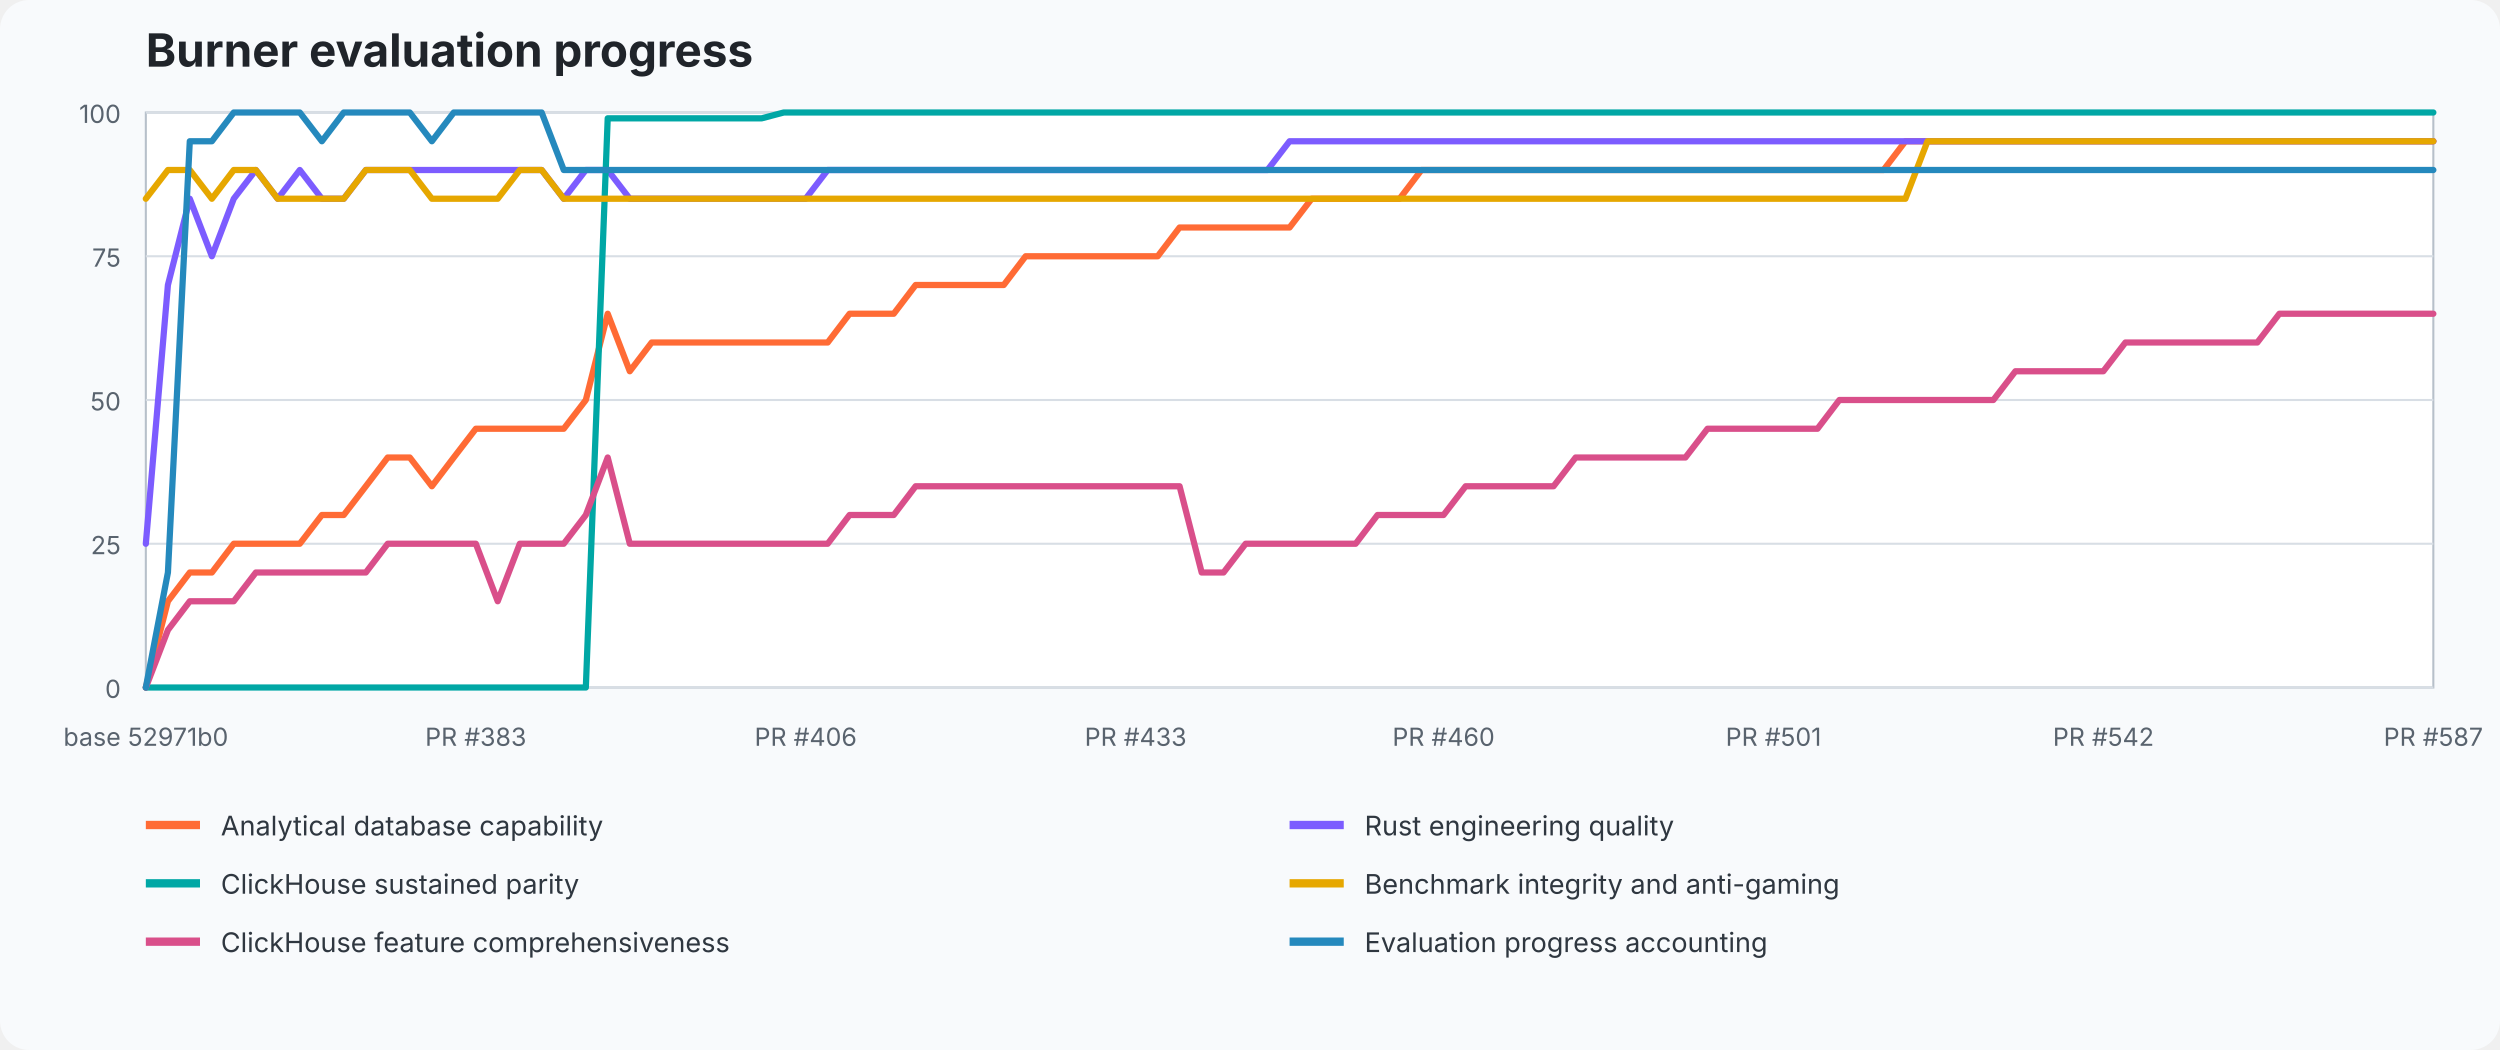
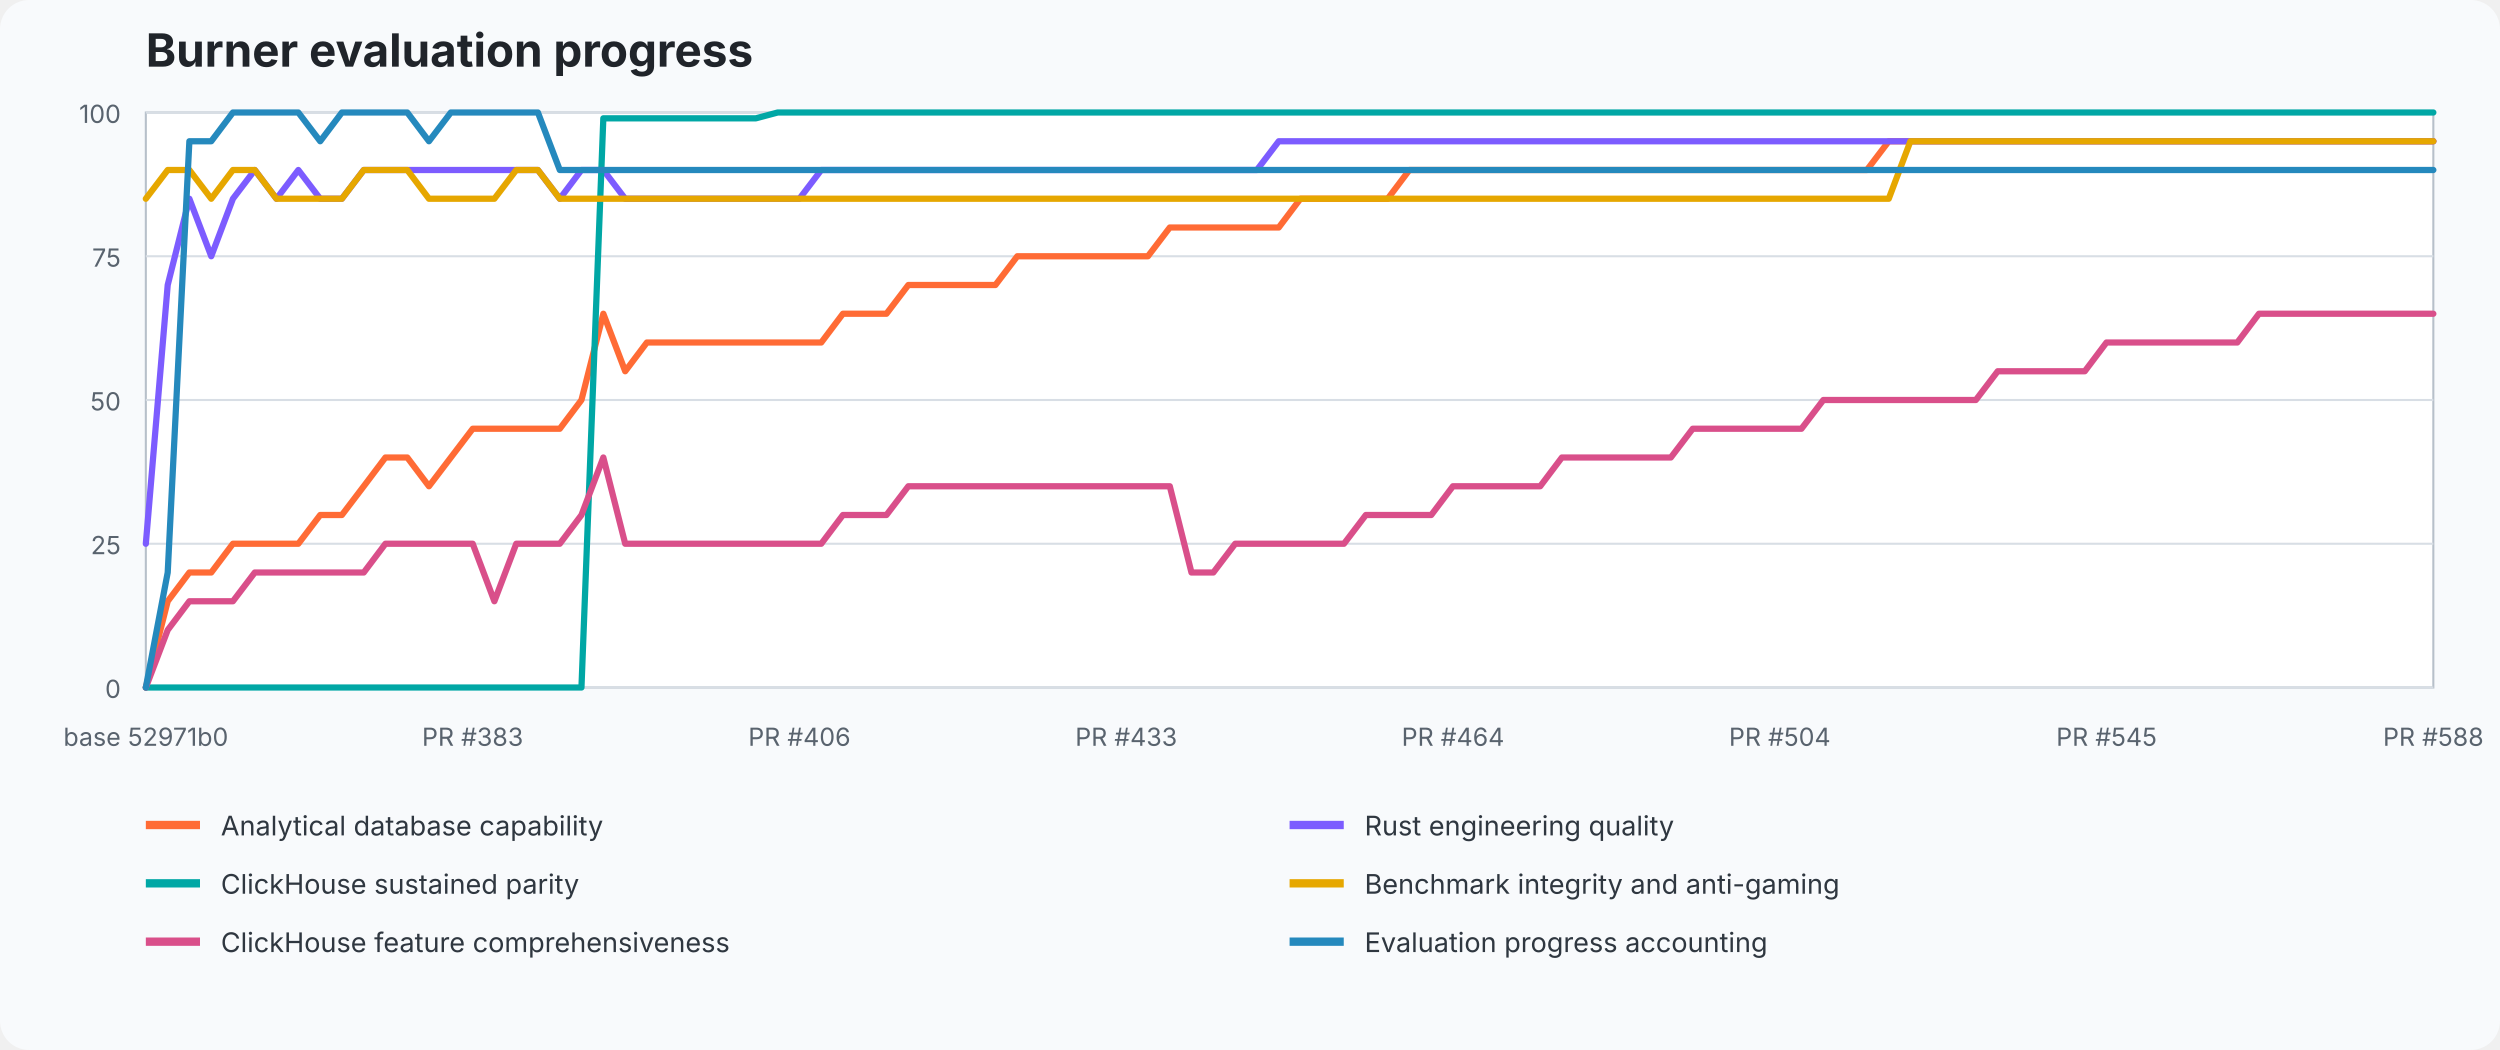
<svg xmlns="http://www.w3.org/2000/svg" width="1200" height="504" viewBox="0 0 1200 504" role="img" aria-labelledby="title desc">
  <style>text{font-family:ui-sans-serif,system-ui,-apple-system,BlinkMacSystemFont,"Segoe UI",sans-serif}.title{font-size:22px;font-weight:700;fill:#20242a}.axis{font-size:12px;fill:#59636e}.legend{font-size:13px;fill:#2f3740}.grid{stroke:#d8dee5;stroke-width:1}.plot{fill:#fff;stroke:#b7c0ca}</style>
  <rect width="100%" height="100%" fill="#f8fafc" rx="14" />
  <text x="70" y="32" class="title">Burner evaluation progress</text>
  <rect x="70" y="54" width="1098" height="276" class="plot" />
  <line x1="70" y1="330" x2="1168" y2="330" class="grid" />
  <text x="58" y="335" text-anchor="end" class="axis">0</text>
  <line x1="70" y1="261" x2="1168" y2="261" class="grid" />
  <text x="58" y="266" text-anchor="end" class="axis">25</text>
  <line x1="70" y1="192" x2="1168" y2="192" class="grid" />
  <text x="58" y="197" text-anchor="end" class="axis">50</text>
  <line x1="70" y1="123" x2="1168" y2="123" class="grid" />
  <text x="58" y="128" text-anchor="end" class="axis">75</text>
  <line x1="70" y1="54" x2="1168" y2="54" class="grid" />
  <text x="58" y="59" text-anchor="end" class="axis">100</text>
-   <polyline points="70.0,330.0 80.6,288.6 91.1,274.8 101.7,274.8 112.2,261.0 122.8,261.0 133.3,261.0 143.9,261.0 154.5,247.2 165.0,247.2 175.6,233.4 186.1,219.6 196.7,219.6 207.3,233.4 217.8,219.6 228.4,205.8 238.9,205.8 249.5,205.8 260.0,205.8 270.6,205.8 281.2,192.0 291.7,150.6 302.3,178.2 312.8,164.4 323.4,164.4 333.9,164.4 344.5,164.4 355.1,164.4 365.6,164.4 376.2,164.4 386.7,164.4 397.3,164.4 407.8,150.6 418.4,150.6 429.0,150.6 439.5,136.8 450.1,136.8 460.6,136.8 471.2,136.8 481.8,136.8 492.3,123.0 502.9,123.0 513.4,123.0 524.0,123.0 534.5,123.0 545.1,123.0 555.7,123.0 566.2,109.2 576.8,109.2 587.3,109.2 597.9,109.2 608.4,109.2 619.0,109.2 629.6,95.4 640.1,95.4 650.7,95.4 661.2,95.4 671.8,95.4 682.3,81.6 692.9,81.6 703.5,81.6 714.0,81.6 724.6,81.6 735.1,81.6 745.7,81.6 756.3,81.6 766.8,81.6 777.4,81.6 787.9,81.6 798.5,81.6 809.0,81.6 819.6,81.6 830.2,81.6 840.7,81.6 851.3,81.6 861.8,81.6 872.4,81.6 882.9,81.6 893.5,81.6 904.1,81.6 914.6,67.8 925.2,67.8 935.7,67.8 946.3,67.8 956.8,67.8 967.4,67.8 978.0,67.8 988.5,67.8 999.1,67.8 1009.6,67.8 1020.2,67.8 1030.8,67.8 1041.3,67.8 1051.9,67.8 1062.4,67.8 1073.0,67.8 1083.5,67.8 1094.1,67.8 1104.7,67.8 1115.2,67.8 1125.8,67.8 1136.3,67.8 1146.9,67.8 1157.4,67.8 1168.0,67.8" fill="none" stroke="#ff6b35" stroke-width="3" stroke-linejoin="round" stroke-linecap="round" />
-   <polyline points="70.0,261.0 80.6,136.8 91.1,95.4 101.7,123.0 112.2,95.4 122.8,81.6 133.3,95.4 143.9,81.6 154.5,95.4 165.0,95.4 175.6,81.6 186.1,81.6 196.7,81.6 207.3,81.6 217.8,81.6 228.4,81.6 238.9,81.6 249.5,81.6 260.0,81.6 270.6,95.4 281.2,81.6 291.7,81.6 302.3,95.4 312.8,95.4 323.4,95.4 333.9,95.4 344.5,95.4 355.1,95.4 365.6,95.4 376.2,95.4 386.7,95.4 397.3,81.6 407.8,81.6 418.4,81.6 429.0,81.6 439.5,81.6 450.1,81.6 460.6,81.6 471.2,81.6 481.8,81.6 492.3,81.6 502.9,81.6 513.4,81.6 524.0,81.6 534.5,81.6 545.1,81.6 555.7,81.6 566.2,81.6 576.8,81.6 587.3,81.6 597.9,81.6 608.4,81.6 619.0,67.8 629.6,67.8 640.1,67.8 650.7,67.8 661.2,67.8 671.8,67.8 682.3,67.8 692.9,67.8 703.5,67.8 714.0,67.8 724.6,67.8 735.1,67.8 745.7,67.8 756.3,67.8 766.8,67.8 777.4,67.8 787.9,67.8 798.5,67.8 809.0,67.8 819.6,67.8 830.2,67.8 840.7,67.8 851.3,67.8 861.8,67.8 872.4,67.8 882.9,67.8 893.5,67.8 904.1,67.8 914.6,67.8 925.2,67.8 935.7,67.8 946.3,67.8 956.8,67.8 967.4,67.8 978.0,67.8 988.5,67.8 999.1,67.8 1009.6,67.8 1020.2,67.8 1030.8,67.8 1041.3,67.8 1051.9,67.8 1062.4,67.8 1073.0,67.8 1083.5,67.8 1094.1,67.8 1104.7,67.8 1115.2,67.8 1125.8,67.8 1136.3,67.8 1146.9,67.8 1157.4,67.8 1168.0,67.8" fill="none" stroke="#7c5cff" stroke-width="3" stroke-linejoin="round" stroke-linecap="round" />
-   <polyline points="70.0,330.0 80.6,330.0 91.1,330.0 101.7,330.0 112.2,330.0 122.8,330.0 133.3,330.0 143.9,330.0 154.5,330.0 165.0,330.0 175.6,330.0 186.1,330.0 196.7,330.0 207.3,330.0 217.8,330.0 228.4,330.0 238.9,330.0 249.5,330.0 260.0,330.0 270.6,330.0 281.2,330.0 291.7,56.8 302.3,56.8 312.8,56.8 323.4,56.8 333.9,56.8 344.5,56.8 355.1,56.8 365.6,56.8 376.2,54.0 386.7,54.0 397.3,54.0 407.8,54.0 418.4,54.0 429.0,54.0 439.5,54.0 450.1,54.0 460.6,54.0 471.2,54.0 481.8,54.0 492.3,54.0 502.9,54.0 513.4,54.0 524.0,54.0 534.5,54.0 545.1,54.0 555.7,54.0 566.2,54.0 576.8,54.0 587.3,54.0 597.9,54.0 608.4,54.0 619.0,54.0 629.6,54.0 640.1,54.0 650.7,54.0 661.2,54.0 671.8,54.0 682.3,54.0 692.9,54.0 703.5,54.0 714.0,54.0 724.6,54.0 735.1,54.0 745.7,54.0 756.3,54.0 766.8,54.0 777.4,54.0 787.9,54.0 798.5,54.0 809.0,54.0 819.6,54.0 830.2,54.0 840.7,54.0 851.3,54.0 861.8,54.0 872.4,54.0 882.9,54.0 893.5,54.0 904.1,54.0 914.6,54.0 925.2,54.0 935.7,54.0 946.3,54.0 956.8,54.0 967.4,54.0 978.0,54.0 988.5,54.0 999.1,54.0 1009.6,54.0 1020.2,54.0 1030.8,54.0 1041.3,54.0 1051.9,54.0 1062.4,54.0 1073.0,54.0 1083.5,54.0 1094.1,54.0 1104.7,54.0 1115.2,54.0 1125.8,54.0 1136.3,54.0 1146.9,54.0 1157.4,54.0 1168.0,54.0" fill="none" stroke="#00a7a5" stroke-width="3" stroke-linejoin="round" stroke-linecap="round" />
-   <polyline points="70.0,95.4 80.6,81.6 91.1,81.6 101.7,95.4 112.2,81.6 122.8,81.6 133.3,95.4 143.9,95.4 154.5,95.4 165.0,95.4 175.6,81.6 186.1,81.6 196.7,81.6 207.3,95.4 217.8,95.4 228.4,95.4 238.9,95.4 249.5,81.6 260.0,81.6 270.6,95.4 281.2,95.4 291.7,95.4 302.3,95.4 312.8,95.4 323.4,95.4 333.9,95.4 344.5,95.4 355.1,95.4 365.6,95.4 376.2,95.4 386.7,95.4 397.3,95.4 407.8,95.4 418.4,95.4 429.0,95.4 439.5,95.4 450.1,95.4 460.6,95.4 471.2,95.4 481.8,95.4 492.3,95.4 502.9,95.4 513.4,95.4 524.0,95.4 534.5,95.4 545.1,95.4 555.7,95.4 566.2,95.4 576.8,95.4 587.3,95.4 597.9,95.4 608.4,95.4 619.0,95.4 629.6,95.4 640.1,95.4 650.7,95.4 661.2,95.4 671.8,95.4 682.3,95.4 692.9,95.4 703.5,95.4 714.0,95.4 724.6,95.4 735.1,95.4 745.7,95.4 756.3,95.4 766.8,95.4 777.4,95.4 787.9,95.4 798.5,95.4 809.0,95.4 819.6,95.4 830.2,95.4 840.7,95.4 851.3,95.4 861.8,95.4 872.4,95.4 882.9,95.4 893.5,95.4 904.1,95.4 914.6,95.4 925.2,67.8 935.7,67.8 946.3,67.8 956.8,67.8 967.4,67.8 978.0,67.8 988.5,67.8 999.1,67.8 1009.6,67.8 1020.2,67.8 1030.8,67.8 1041.3,67.8 1051.9,67.8 1062.4,67.8 1073.0,67.8 1083.5,67.8 1094.1,67.8 1104.7,67.8 1115.2,67.8 1125.8,67.8 1136.3,67.8 1146.9,67.8 1157.4,67.8 1168.0,67.8" fill="none" stroke="#e6a700" stroke-width="3" stroke-linejoin="round" stroke-linecap="round" />
-   <polyline points="70.0,330.0 80.6,302.4 91.1,288.6 101.7,288.6 112.2,288.6 122.8,274.8 133.3,274.8 143.9,274.8 154.5,274.8 165.0,274.8 175.6,274.8 186.1,261.0 196.7,261.0 207.3,261.0 217.8,261.0 228.4,261.0 238.9,288.6 249.5,261.0 260.0,261.0 270.6,261.0 281.2,247.2 291.7,219.6 302.3,261.0 312.8,261.0 323.4,261.0 333.9,261.0 344.5,261.0 355.1,261.0 365.6,261.0 376.2,261.0 386.7,261.0 397.3,261.0 407.8,247.2 418.4,247.2 429.0,247.2 439.5,233.4 450.1,233.4 460.6,233.4 471.2,233.4 481.8,233.4 492.3,233.4 502.9,233.4 513.4,233.4 524.0,233.4 534.5,233.4 545.1,233.4 555.7,233.4 566.2,233.4 576.8,274.8 587.3,274.8 597.9,261.0 608.4,261.0 619.0,261.0 629.6,261.0 640.1,261.0 650.7,261.0 661.2,247.2 671.8,247.2 682.3,247.2 692.9,247.2 703.5,233.4 714.0,233.4 724.6,233.4 735.1,233.4 745.7,233.4 756.3,219.6 766.8,219.6 777.4,219.6 787.9,219.6 798.5,219.6 809.0,219.6 819.6,205.8 830.2,205.8 840.7,205.8 851.3,205.8 861.8,205.8 872.4,205.8 882.9,192.0 893.5,192.0 904.1,192.0 914.6,192.0 925.2,192.0 935.7,192.0 946.3,192.0 956.8,192.0 967.4,178.2 978.0,178.2 988.5,178.2 999.1,178.2 1009.6,178.2 1020.2,164.4 1030.8,164.4 1041.3,164.4 1051.9,164.4 1062.4,164.4 1073.0,164.4 1083.5,164.4 1094.1,150.6 1104.7,150.6 1115.2,150.6 1125.8,150.6 1136.3,150.6 1146.9,150.6 1157.4,150.6 1168.0,150.6" fill="none" stroke="#d94f8a" stroke-width="3" stroke-linejoin="round" stroke-linecap="round" />
-   <polyline points="70.0,330.0 80.6,274.8 91.1,67.8 101.7,67.8 112.2,54.0 122.8,54.0 133.3,54.0 143.9,54.0 154.5,67.8 165.0,54.0 175.6,54.0 186.1,54.0 196.7,54.0 207.3,67.8 217.8,54.0 228.4,54.0 238.9,54.0 249.5,54.0 260.0,54.0 270.6,81.6 281.2,81.6 291.7,81.6 302.3,81.6 312.8,81.6 323.4,81.6 333.9,81.6 344.5,81.6 355.1,81.6 365.6,81.6 376.2,81.6 386.7,81.6 397.3,81.6 407.8,81.6 418.4,81.6 429.0,81.6 439.5,81.6 450.1,81.6 460.6,81.6 471.2,81.6 481.8,81.6 492.3,81.6 502.9,81.6 513.4,81.6 524.0,81.6 534.5,81.6 545.1,81.6 555.7,81.6 566.2,81.6 576.8,81.6 587.3,81.6 597.9,81.6 608.4,81.6 619.0,81.6 629.6,81.6 640.1,81.6 650.7,81.6 661.2,81.6 671.8,81.6 682.3,81.6 692.9,81.6 703.5,81.6 714.0,81.6 724.6,81.6 735.1,81.6 745.7,81.6 756.3,81.6 766.8,81.6 777.4,81.6 787.9,81.6 798.5,81.6 809.0,81.6 819.6,81.6 830.2,81.6 840.7,81.6 851.3,81.6 861.8,81.6 872.4,81.6 882.9,81.6 893.5,81.6 904.1,81.6 914.6,81.6 925.2,81.6 935.7,81.6 946.3,81.6 956.8,81.6 967.4,81.6 978.0,81.6 988.5,81.6 999.1,81.6 1009.6,81.6 1020.2,81.6 1030.8,81.6 1041.3,81.6 1051.9,81.6 1062.4,81.6 1073.0,81.6 1083.5,81.6 1094.1,81.6 1104.7,81.6 1115.2,81.6 1125.8,81.6 1136.3,81.6 1146.9,81.6 1157.4,81.6 1168.0,81.6" fill="none" stroke="#2589bd" stroke-width="3" stroke-linejoin="round" stroke-linecap="round" />
+   <polyline points="70.0,330.0 80.5,288.6 90.9,274.8 101.4,274.8 111.8,261.0 122.3,261.0 132.7,261.0 143.2,261.0 153.7,247.2 164.1,247.2 174.6,233.4 185.0,219.6 195.5,219.6 205.9,233.4 216.4,219.6 226.9,205.8 237.3,205.8 247.8,205.8 258.2,205.8 268.7,205.8 279.1,192.0 289.6,150.6 300.1,178.2 310.5,164.4 321.0,164.4 331.4,164.4 341.9,164.4 352.3,164.4 362.8,164.4 373.3,164.4 383.7,164.4 394.2,164.4 404.6,150.6 415.1,150.6 425.5,150.6 436.0,136.8 446.5,136.8 456.9,136.8 467.4,136.8 477.8,136.8 488.3,123.0 498.7,123.0 509.2,123.0 519.7,123.0 530.1,123.0 540.6,123.0 551.0,123.0 561.5,109.2 571.9,109.2 582.4,109.2 592.9,109.2 603.3,109.2 613.8,109.2 624.2,95.4 634.7,95.4 645.1,95.4 655.6,95.4 666.1,95.4 676.5,81.6 687.0,81.6 697.4,81.6 707.9,81.6 718.3,81.6 728.8,81.6 739.3,81.6 749.7,81.6 760.2,81.6 770.6,81.6 781.1,81.6 791.5,81.6 802.0,81.6 812.5,81.6 822.9,81.6 833.4,81.6 843.8,81.6 854.3,81.6 864.7,81.6 875.2,81.6 885.7,81.6 896.1,81.6 906.6,67.8 917.0,67.8 927.5,67.8 937.9,67.8 948.4,67.8 958.9,67.8 969.3,67.8 979.8,67.8 990.2,67.8 1000.7,67.8 1011.1,67.8 1021.6,67.8 1032.1,67.8 1042.5,67.8 1053.0,67.8 1063.4,67.8 1073.9,67.8 1084.3,67.8 1094.8,67.8 1105.3,67.8 1115.7,67.8 1126.2,67.8 1136.6,67.8 1147.1,67.8 1157.5,67.8 1168.0,67.8" fill="none" stroke="#ff6b35" stroke-width="3" stroke-linejoin="round" stroke-linecap="round" />
+   <polyline points="70.0,261.0 80.5,136.8 90.9,95.4 101.4,123.0 111.8,95.4 122.3,81.6 132.7,95.4 143.2,81.6 153.7,95.4 164.1,95.4 174.6,81.6 185.0,81.6 195.5,81.6 205.9,81.6 216.4,81.6 226.9,81.6 237.3,81.6 247.8,81.6 258.2,81.6 268.7,95.4 279.1,81.6 289.6,81.6 300.1,95.4 310.5,95.4 321.0,95.4 331.4,95.4 341.9,95.4 352.3,95.4 362.8,95.4 373.3,95.4 383.7,95.4 394.2,81.6 404.6,81.6 415.1,81.6 425.5,81.6 436.0,81.6 446.5,81.6 456.9,81.6 467.4,81.6 477.8,81.6 488.3,81.6 498.7,81.6 509.2,81.6 519.7,81.6 530.1,81.6 540.6,81.6 551.0,81.6 561.5,81.6 571.9,81.6 582.4,81.6 592.9,81.6 603.3,81.6 613.8,67.8 624.2,67.8 634.7,67.8 645.1,67.8 655.6,67.8 666.1,67.8 676.5,67.8 687.0,67.8 697.4,67.8 707.9,67.8 718.3,67.8 728.8,67.8 739.3,67.8 749.7,67.8 760.2,67.8 770.6,67.8 781.1,67.8 791.5,67.8 802.0,67.8 812.5,67.8 822.9,67.8 833.4,67.8 843.8,67.8 854.3,67.8 864.7,67.8 875.2,67.8 885.7,67.8 896.1,67.8 906.6,67.8 917.0,67.8 927.5,67.8 937.9,67.8 948.4,67.8 958.9,67.8 969.3,67.8 979.8,67.8 990.2,67.8 1000.7,67.8 1011.1,67.8 1021.6,67.8 1032.1,67.8 1042.5,67.8 1053.0,67.8 1063.4,67.8 1073.9,67.8 1084.3,67.8 1094.8,67.8 1105.3,67.8 1115.7,67.8 1126.2,67.8 1136.6,67.8 1147.1,67.8 1157.5,67.8 1168.0,67.8" fill="none" stroke="#7c5cff" stroke-width="3" stroke-linejoin="round" stroke-linecap="round" />
+   <polyline points="70.0,330.0 80.5,330.0 90.9,330.0 101.4,330.0 111.8,330.0 122.3,330.0 132.7,330.0 143.2,330.0 153.7,330.0 164.1,330.0 174.6,330.0 185.0,330.0 195.5,330.0 205.9,330.0 216.4,330.0 226.9,330.0 237.3,330.0 247.8,330.0 258.2,330.0 268.7,330.0 279.1,330.0 289.6,56.8 300.1,56.8 310.5,56.8 321.0,56.8 331.4,56.8 341.9,56.8 352.3,56.8 362.8,56.8 373.3,54.0 383.7,54.0 394.2,54.0 404.6,54.0 415.1,54.0 425.5,54.0 436.0,54.0 446.5,54.0 456.9,54.0 467.4,54.0 477.8,54.0 488.3,54.0 498.7,54.0 509.2,54.0 519.7,54.0 530.1,54.0 540.6,54.0 551.0,54.0 561.5,54.0 571.9,54.0 582.4,54.0 592.9,54.0 603.3,54.0 613.8,54.0 624.2,54.0 634.7,54.0 645.1,54.0 655.6,54.0 666.1,54.0 676.5,54.0 687.0,54.0 697.4,54.0 707.9,54.0 718.3,54.0 728.8,54.0 739.3,54.0 749.7,54.0 760.2,54.0 770.6,54.0 781.1,54.0 791.5,54.0 802.0,54.0 812.5,54.0 822.9,54.0 833.4,54.0 843.8,54.0 854.3,54.0 864.7,54.0 875.2,54.0 885.7,54.0 896.1,54.0 906.6,54.0 917.0,54.0 927.5,54.0 937.9,54.0 948.4,54.0 958.9,54.0 969.3,54.0 979.8,54.0 990.2,54.0 1000.7,54.0 1011.1,54.0 1021.6,54.0 1032.1,54.0 1042.5,54.0 1053.0,54.0 1063.4,54.0 1073.9,54.0 1084.3,54.0 1094.8,54.0 1105.3,54.0 1115.7,54.0 1126.2,54.0 1136.6,54.0 1147.1,54.0 1157.5,54.0 1168.0,54.0" fill="none" stroke="#00a7a5" stroke-width="3" stroke-linejoin="round" stroke-linecap="round" />
+   <polyline points="70.0,95.4 80.5,81.6 90.9,81.6 101.4,95.4 111.8,81.6 122.3,81.6 132.7,95.4 143.2,95.4 153.7,95.4 164.1,95.4 174.6,81.6 185.0,81.6 195.5,81.6 205.9,95.4 216.4,95.4 226.9,95.4 237.3,95.4 247.8,81.6 258.2,81.6 268.7,95.4 279.1,95.4 289.6,95.4 300.1,95.4 310.5,95.4 321.0,95.4 331.4,95.4 341.9,95.4 352.3,95.4 362.8,95.4 373.3,95.4 383.7,95.4 394.2,95.4 404.6,95.4 415.1,95.4 425.5,95.4 436.0,95.4 446.5,95.4 456.9,95.4 467.4,95.4 477.8,95.4 488.3,95.4 498.7,95.4 509.2,95.4 519.7,95.4 530.1,95.4 540.6,95.4 551.0,95.4 561.5,95.4 571.9,95.4 582.4,95.4 592.9,95.4 603.3,95.4 613.8,95.4 624.2,95.4 634.7,95.4 645.1,95.4 655.6,95.4 666.1,95.4 676.5,95.4 687.0,95.4 697.4,95.4 707.9,95.4 718.3,95.4 728.8,95.4 739.3,95.4 749.7,95.4 760.2,95.4 770.6,95.4 781.1,95.4 791.5,95.4 802.0,95.4 812.5,95.4 822.9,95.4 833.4,95.4 843.8,95.4 854.3,95.4 864.7,95.4 875.2,95.4 885.7,95.4 896.1,95.4 906.6,95.4 917.0,67.8 927.5,67.8 937.9,67.8 948.4,67.8 958.9,67.8 969.3,67.8 979.8,67.8 990.2,67.8 1000.7,67.8 1011.1,67.8 1021.6,67.8 1032.1,67.8 1042.5,67.8 1053.0,67.8 1063.4,67.8 1073.9,67.8 1084.3,67.8 1094.8,67.8 1105.3,67.8 1115.7,67.8 1126.2,67.8 1136.6,67.8 1147.1,67.8 1157.5,67.8 1168.0,67.8" fill="none" stroke="#e6a700" stroke-width="3" stroke-linejoin="round" stroke-linecap="round" />
+   <polyline points="70.0,330.0 80.5,302.4 90.9,288.6 101.4,288.6 111.8,288.6 122.3,274.8 132.7,274.8 143.2,274.8 153.7,274.8 164.1,274.8 174.6,274.8 185.0,261.0 195.5,261.0 205.9,261.0 216.4,261.0 226.9,261.0 237.3,288.6 247.8,261.0 258.2,261.0 268.7,261.0 279.1,247.2 289.6,219.6 300.1,261.0 310.5,261.0 321.0,261.0 331.4,261.0 341.9,261.0 352.3,261.0 362.8,261.0 373.3,261.0 383.7,261.0 394.2,261.0 404.6,247.2 415.1,247.2 425.5,247.2 436.0,233.4 446.5,233.4 456.9,233.4 467.4,233.4 477.8,233.4 488.3,233.4 498.7,233.4 509.2,233.4 519.7,233.4 530.1,233.4 540.6,233.4 551.0,233.4 561.5,233.4 571.9,274.8 582.4,274.8 592.9,261.0 603.3,261.0 613.8,261.0 624.2,261.0 634.7,261.0 645.1,261.0 655.6,247.2 666.1,247.2 676.5,247.2 687.0,247.2 697.4,233.4 707.9,233.4 718.3,233.4 728.8,233.4 739.3,233.4 749.7,219.6 760.2,219.6 770.6,219.6 781.1,219.6 791.5,219.6 802.0,219.6 812.5,205.8 822.9,205.8 833.4,205.8 843.8,205.8 854.3,205.8 864.7,205.8 875.2,192.0 885.7,192.0 896.1,192.0 906.6,192.0 917.0,192.0 927.5,192.0 937.9,192.0 948.4,192.0 958.9,178.2 969.3,178.2 979.8,178.2 990.2,178.2 1000.7,178.2 1011.1,164.4 1021.6,164.4 1032.1,164.4 1042.5,164.4 1053.0,164.4 1063.4,164.4 1073.9,164.4 1084.3,150.6 1094.8,150.6 1105.3,150.6 1115.7,150.6 1126.2,150.6 1136.6,150.6 1147.1,150.6 1157.5,150.6 1168.0,150.6" fill="none" stroke="#d94f8a" stroke-width="3" stroke-linejoin="round" stroke-linecap="round" />
+   <polyline points="70.0,330.0 80.5,274.8 90.9,67.8 101.4,67.8 111.8,54.0 122.3,54.0 132.7,54.0 143.2,54.0 153.7,67.8 164.1,54.0 174.6,54.0 185.0,54.0 195.5,54.0 205.9,67.8 216.4,54.0 226.9,54.0 237.3,54.0 247.8,54.0 258.2,54.0 268.7,81.6 279.1,81.6 289.6,81.6 300.1,81.6 310.5,81.6 321.0,81.6 331.4,81.6 341.9,81.6 352.3,81.6 362.8,81.6 373.3,81.6 383.7,81.6 394.2,81.6 404.6,81.6 415.1,81.6 425.5,81.6 436.0,81.6 446.5,81.6 456.9,81.6 467.4,81.6 477.8,81.6 488.3,81.6 498.7,81.6 509.2,81.6 519.7,81.6 530.1,81.6 540.6,81.6 551.0,81.6 561.5,81.6 571.9,81.6 582.4,81.6 592.9,81.6 603.3,81.6 613.8,81.6 624.2,81.6 634.7,81.6 645.1,81.6 655.6,81.6 666.1,81.6 676.5,81.6 687.0,81.6 697.4,81.6 707.9,81.6 718.3,81.6 728.8,81.6 739.3,81.6 749.7,81.6 760.2,81.6 770.6,81.6 781.1,81.6 791.5,81.6 802.0,81.6 812.5,81.6 822.9,81.6 833.4,81.6 843.8,81.6 854.3,81.6 864.7,81.6 875.2,81.6 885.7,81.6 896.1,81.6 906.6,81.6 917.0,81.6 927.5,81.6 937.9,81.6 948.4,81.6 958.9,81.6 969.3,81.6 979.8,81.6 990.2,81.6 1000.7,81.6 1011.1,81.6 1021.6,81.6 1032.1,81.6 1042.5,81.6 1053.0,81.6 1063.4,81.6 1073.9,81.6 1084.3,81.6 1094.8,81.6 1105.3,81.6 1115.7,81.6 1126.2,81.6 1136.6,81.6 1147.1,81.6 1157.5,81.6 1168.0,81.6" fill="none" stroke="#2589bd" stroke-width="3" stroke-linejoin="round" stroke-linecap="round" />
  <text x="70" y="358" text-anchor="middle" class="axis">base 52971b0</text>
-   <text x="228.365" y="358" text-anchor="middle" class="axis">PR #383</text>
-   <text x="386.731" y="358" text-anchor="middle" class="axis">PR #406</text>
-   <text x="545.096" y="358" text-anchor="middle" class="axis">PR #433</text>
-   <text x="692.904" y="358" text-anchor="middle" class="axis">PR #460</text>
-   <text x="851.269" y="358" text-anchor="middle" class="axis">PR #501</text>
-   <text x="1009.635" y="358" text-anchor="middle" class="axis">PR #542</text>
-   <text x="1168" y="358" text-anchor="middle" class="axis">PR #587</text>
+   <text x="226.857" y="358" text-anchor="middle" class="axis">PR #383</text>
+   <text x="383.714" y="358" text-anchor="middle" class="axis">PR #406</text>
+   <text x="540.571" y="358" text-anchor="middle" class="axis">PR #433</text>
+   <text x="697.429" y="358" text-anchor="middle" class="axis">PR #464</text>
+   <text x="854.286" y="358" text-anchor="middle" class="axis">PR #504</text>
+   <text x="1011.143" y="358" text-anchor="middle" class="axis">PR #545</text>
+   <text x="1168" y="358" text-anchor="middle" class="axis">PR #588</text>
  <line x1="70" y1="396" x2="96" y2="396" stroke="#ff6b35" stroke-width="4" />
  <text x="106" y="401" class="legend">Analytical database capability</text>
  <line x1="619" y1="396" x2="645" y2="396" stroke="#7c5cff" stroke-width="4" />
  <text x="655" y="401" class="legend">Rust engineering quality</text>
  <line x1="70" y1="424" x2="96" y2="424" stroke="#00a7a5" stroke-width="4" />
  <text x="106" y="429" class="legend">ClickHouse sustained parity</text>
  <line x1="619" y1="424" x2="645" y2="424" stroke="#e6a700" stroke-width="4" />
  <text x="655" y="429" class="legend">Benchmark integrity and anti-gaming</text>
  <line x1="70" y1="452" x2="96" y2="452" stroke="#d94f8a" stroke-width="4" />
  <text x="106" y="457" class="legend">ClickHouse feature comprehensiveness</text>
  <line x1="619" y1="452" x2="645" y2="452" stroke="#2589bd" stroke-width="4" />
  <text x="655" y="457" class="legend">Evaluation progress accounting</text>
</svg>
